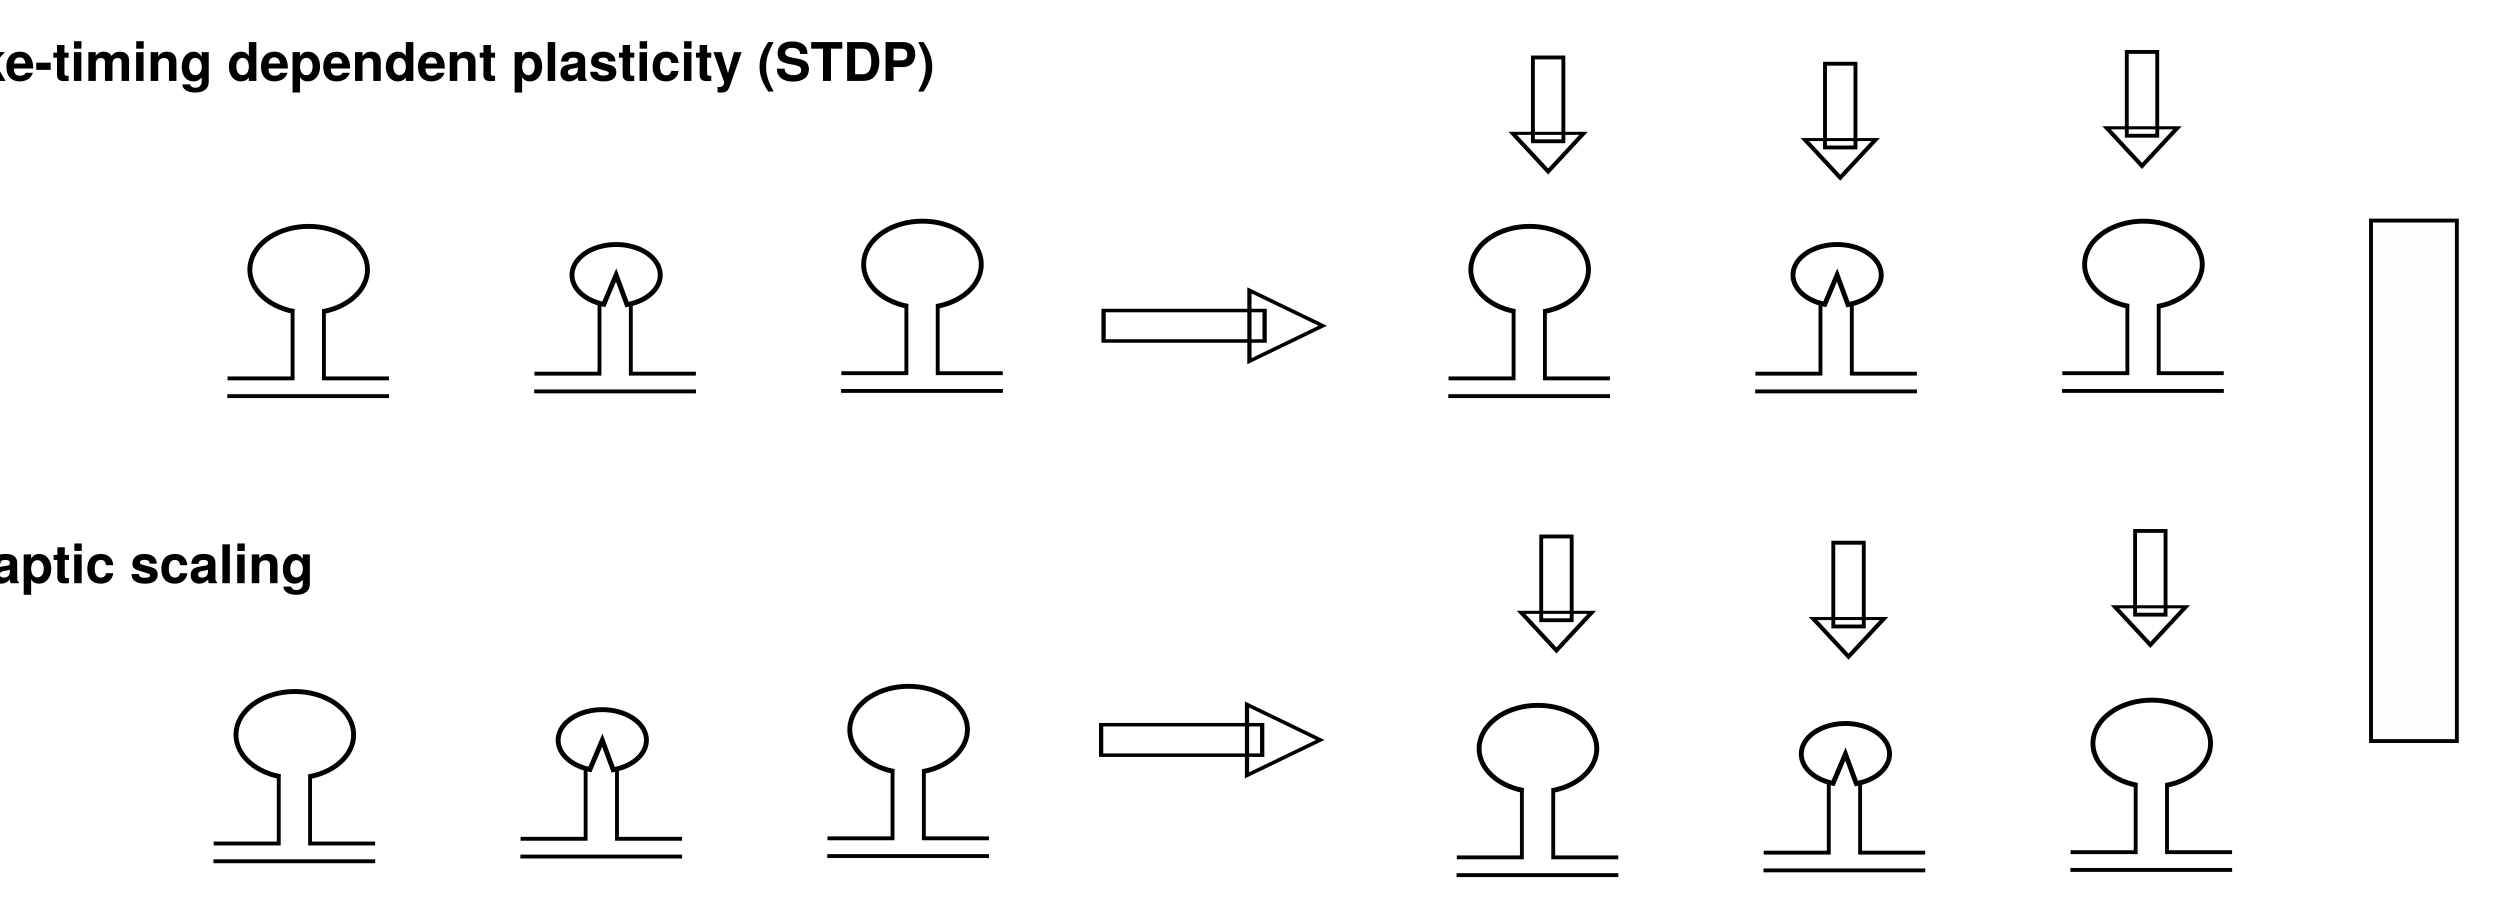
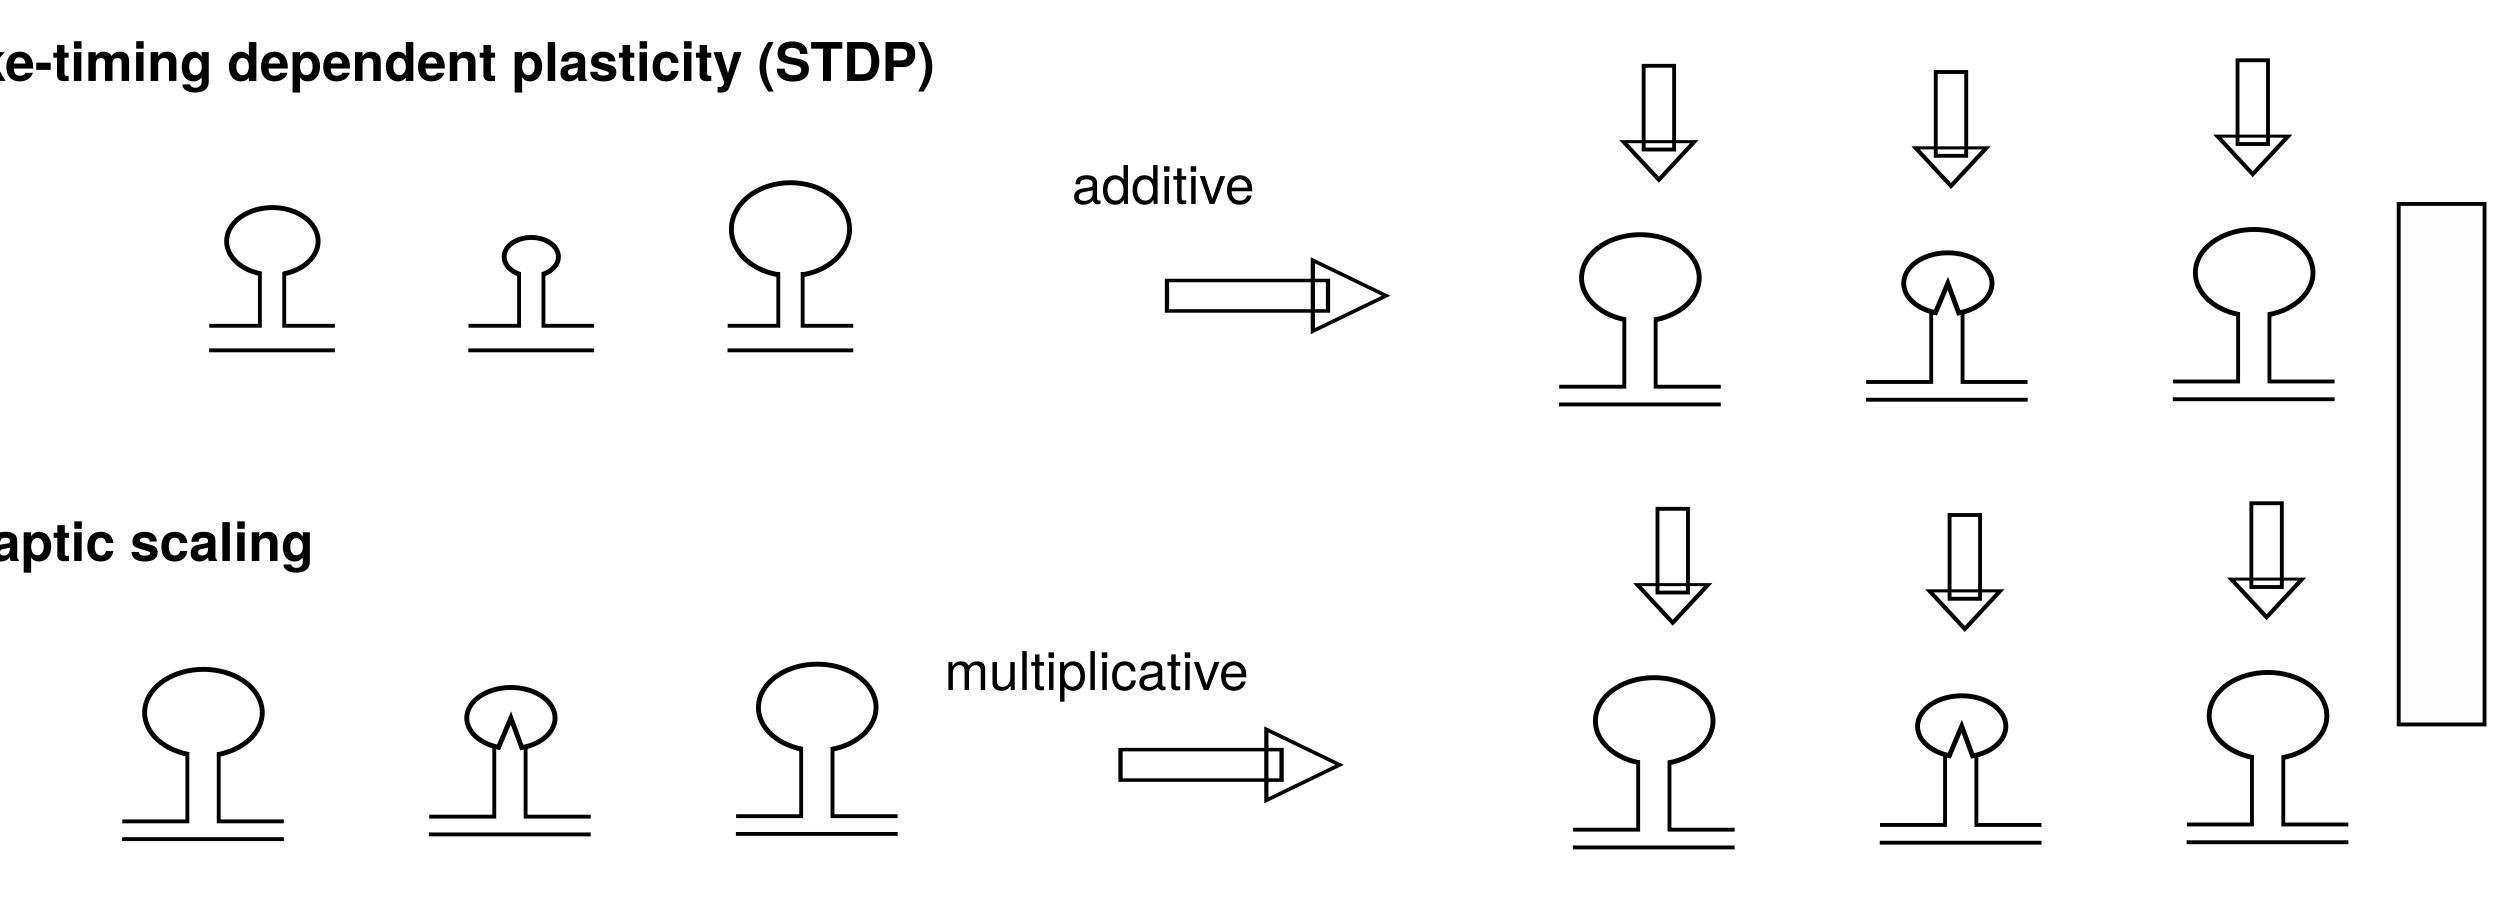
<svg xmlns="http://www.w3.org/2000/svg" width="182.024mm" height="66.858mm" viewBox="0 0 644.966 236.9" id="svg2" version="1.1">
  <defs id="defs4" />
  <g id="layer1" transform="translate(52.26362,-16.17087)">
-     <g id="g4227" transform="translate(-43.56782,0.7142857)">
-       <path d="M 67.182,95.831 A 15.179,11.161 0 0 1 55.871,83.627 15.179,11.161 0 0 1 70.931,73.856 15.179,11.161 0 0 1 85.992,83.627 15.179,11.161 0 0 1 74.68,95.831" id="path4165" style="fill:none;fill-opacity:1;stroke:#000000;stroke-width:1.266;stroke-miterlimit:4;stroke-dasharray:none;stroke-opacity:1" />
-       <path id="path4169" d="m 50,113.076 16.786,0 0,-17.857" style="fill:none;fill-rule:evenodd;stroke:#000000;stroke-width:1px;stroke-linecap:butt;stroke-linejoin:miter;stroke-opacity:1" />
-       <path style="fill:none;fill-rule:evenodd;stroke:#000000;stroke-width:1px;stroke-linecap:butt;stroke-linejoin:miter;stroke-opacity:1" d="m 91.656,113.076 -16.786,0 0,-17.857" id="path4171" />
-       <path id="path4211" d="m 49.939,117.655 41.732,0" style="fill:none;fill-rule:evenodd;stroke:#000000;stroke-width:1px;stroke-linecap:butt;stroke-linejoin:miter;stroke-opacity:1" />
+     <g id="g6609" transform="matrix(0.7774914,0,0,0.7774914,15.05505,16.19031)">
+       <path d="M 0.043,90.831 A 15.179,11.161 0 0 1 -11.269,78.627 15.179,11.161 0 0 1 3.792,68.856 15.179,11.161 0 0 1 18.852,78.627 15.179,11.161 0 0 1 7.541,90.831" id="path4165" style="fill:none;fill-opacity:1;stroke:#000000;stroke-width:1.628;stroke-miterlimit:4;stroke-dasharray:none;stroke-opacity:1" />
+       <path id="path4169" d="m -17.139,108.076 16.786,0 0,-17.857" style="fill:none;fill-rule:evenodd;stroke:#000000;stroke-width:1.286px;stroke-linecap:butt;stroke-linejoin:miter;stroke-opacity:1" />
+       <path style="fill:none;fill-rule:evenodd;stroke:#000000;stroke-width:1.286px;stroke-linecap:butt;stroke-linejoin:miter;stroke-opacity:1" d="m 24.516,108.076 -16.786,0 0,-17.857" id="path4171" />
+       <path id="path4211" d="m -17.2,116.227 41.732,0" style="fill:none;fill-rule:evenodd;stroke:#000000;stroke-width:1.286px;stroke-linecap:butt;stroke-linejoin:miter;stroke-opacity:1" />
    </g>
-     <g id="g6345" transform="translate(-25.50637,-0.5050763)">
-       <path style="fill:none;fill-opacity:1;stroke:#000000;stroke-width:1.266;stroke-miterlimit:4;stroke-dasharray:none;stroke-opacity:1" id="path4213" d="m 129.002,95.196 a 11.39,7.878 0 0 1 -8.069,-8.745 11.39,7.878 0 0 1 11.458,-6.694 11.39,7.878 0 0 1 11.117,6.964 11.39,7.878 0 0 1 -8.5,8.547 l -2.813,-7.634 z" />
-       <path style="fill:none;fill-rule:evenodd;stroke:#000000;stroke-width:1px;stroke-linecap:butt;stroke-linejoin:miter;stroke-opacity:1" d="m 111.114,113.076 16.786,0 0,-17.857" id="path4215" />
-       <path id="path4217" d="m 152.77,113.076 -16.786,0 0,-17.857" style="fill:none;fill-rule:evenodd;stroke:#000000;stroke-width:1px;stroke-linecap:butt;stroke-linejoin:miter;stroke-opacity:1" />
-       <path style="fill:none;fill-rule:evenodd;stroke:#000000;stroke-width:1px;stroke-linecap:butt;stroke-linejoin:miter;stroke-opacity:1" d="m 111.054,117.655 41.732,0" id="path4219" />
-     </g>
-     <g id="g6351" transform="translate(-1.515244,-0.5050763)">
-       <path style="fill:none;fill-opacity:1;stroke:#000000;stroke-width:1.266;stroke-miterlimit:4;stroke-dasharray:none;stroke-opacity:1" id="path4241" d="m 183.481,95.709 a 15.179,11.161 0 0 1 -11.311,-12.204 15.179,11.161 0 0 1 15.061,-9.772 15.179,11.161 0 0 1 15.061,9.772 15.179,11.161 0 0 1 -11.311,12.204" />
-       <path style="fill:none;fill-rule:evenodd;stroke:#000000;stroke-width:1px;stroke-linecap:butt;stroke-linejoin:miter;stroke-opacity:1" d="m 166.299,112.954 16.786,0 0,-17.857" id="path4243" />
-       <path id="path4245" d="m 207.954,112.954 -16.786,0 0,-17.857" style="fill:none;fill-rule:evenodd;stroke:#000000;stroke-width:1px;stroke-linecap:butt;stroke-linejoin:miter;stroke-opacity:1" />
-       <path style="fill:none;fill-rule:evenodd;stroke:#000000;stroke-width:1px;stroke-linecap:butt;stroke-linejoin:miter;stroke-opacity:1" d="m 166.238,117.533 41.732,0" id="path4247" />
-     </g>
-     <g id="g6265" transform="matrix(0.6221056,0,0,0.5117354,108.6747,25.62867)" style="stroke-width:1.772;stroke-miterlimit:4;stroke-dasharray:none">
+     <g id="g6265" transform="matrix(0.6221056,0,0,0.5117354,125.0315,17.87921)" style="stroke-width:1.772;stroke-miterlimit:4;stroke-dasharray:none">
      <path transform="matrix(0.9449459,0,0,0.9616627,16.42903,5.072466)" d="m 289.312,146.285 -32.147,18.56 0,-37.121 z" id="path6259" style="opacity:1;fill:none;fill-opacity:1;stroke:#000000;stroke-width:1.859;stroke-linecap:square;stroke-miterlimit:4;stroke-dasharray:none;stroke-opacity:1" />
      <rect y="138.071" x="198.952" height="15.357" width="66.786" id="rect6263" style="opacity:1;fill:none;fill-opacity:1;stroke:#000000;stroke-width:1.772;stroke-linecap:square;stroke-miterlimit:4;stroke-dasharray:none;stroke-opacity:1" />
    </g>
-     <g style="stroke-width:1.772;stroke-miterlimit:4;stroke-dasharray:none" transform="matrix(0.6221056,0,0,0.5117354,108.0471,132.48)" id="g6269">
+     <g style="stroke-width:1.772;stroke-miterlimit:4;stroke-dasharray:none" transform="matrix(0.6221056,0,0,0.5117354,113.0471,138.9086)" id="g6269">
      <path style="opacity:1;fill:none;fill-opacity:1;stroke:#000000;stroke-width:1.859;stroke-linecap:square;stroke-miterlimit:4;stroke-dasharray:none;stroke-opacity:1" id="path6271" d="m 289.312,146.285 -32.147,18.56 0,-37.121 z" transform="matrix(0.9449459,0,0,0.9616627,16.42903,5.072466)" />
      <rect style="opacity:1;fill:none;fill-opacity:1;stroke:#000000;stroke-width:1.772;stroke-linecap:square;stroke-miterlimit:4;stroke-dasharray:none;stroke-opacity:1" id="rect6273" width="66.786" height="15.357" x="198.952" y="138.071" />
    </g>
-     <g id="g6283" transform="translate(22.85714,-4.285715)">
+     <g id="g6283" transform="translate(51.42857,-2.142857)">
      <path style="opacity:1;fill:none;fill-opacity:1;stroke:#000000;stroke-width:2.578;stroke-linecap:square;stroke-miterlimit:4;stroke-dasharray:none;stroke-opacity:1" id="path6277" d="m 289.312,146.285 -32.147,18.56 0,-37.121 z" transform="matrix(0,0.3057239,-0.4921169,0,396.2677,-23.76451)" />
      <rect transform="matrix(0,1,-1,0,0,0)" style="opacity:1;fill:none;fill-opacity:1;stroke:#000000;stroke-width:1;stroke-linecap:square;stroke-miterlimit:4;stroke-dasharray:none;stroke-opacity:1" id="rect6279" width="21.608" height="7.859" x="35.288" y="-328.208" />
    </g>
-     <g id="g6287" transform="translate(98.21429,-2.678572)">
+     <g id="g6287" transform="translate(126.7857,-0.5357145)">
      <path transform="matrix(0,0.3057239,-0.4921169,0,396.2677,-23.76451)" d="m 289.312,146.285 -32.147,18.56 0,-37.121 z" id="path6289" style="opacity:1;fill:none;fill-opacity:1;stroke:#000000;stroke-width:2.578;stroke-linecap:square;stroke-miterlimit:4;stroke-dasharray:none;stroke-opacity:1" />
      <rect y="-328.208" x="35.288" height="7.859" width="21.608" id="rect6291" style="opacity:1;fill:none;fill-opacity:1;stroke:#000000;stroke-width:1;stroke-linecap:square;stroke-miterlimit:4;stroke-dasharray:none;stroke-opacity:1" transform="matrix(0,1,-1,0,0,0)" />
    </g>
-     <g transform="translate(176.0714,-5.714286)" id="g6293">
+     <g transform="translate(204.6429,-3.571429)" id="g6293">
      <path style="opacity:1;fill:none;fill-opacity:1;stroke:#000000;stroke-width:2.578;stroke-linecap:square;stroke-miterlimit:4;stroke-dasharray:none;stroke-opacity:1" id="path6295" d="m 289.312,146.285 -32.147,18.56 0,-37.121 z" transform="matrix(0,0.3057239,-0.4921169,0,396.2677,-23.76451)" />
      <rect transform="matrix(0,1,-1,0,0,0)" style="opacity:1;fill:none;fill-opacity:1;stroke:#000000;stroke-width:1;stroke-linecap:square;stroke-miterlimit:4;stroke-dasharray:none;stroke-opacity:1" id="rect6297" width="21.608" height="7.859" x="35.288" y="-328.208" />
    </g>
-     <text xml:space="preserve" style="font-style:normal;font-weight:normal;font-size:40px;line-height:125%;font-family:sans-serif;letter-spacing:0px;word-spacing:0px;fill:#000000;fill-opacity:1;stroke:none;stroke-width:1px;stroke-linecap:butt;stroke-linejoin:miter;stroke-opacity:1" x="1.175" y="166.625" id="text6317">
-       <tspan x="1.175" y="166.625" id="tspan6321" style="font-style:normal;font-variant:normal;font-weight:bold;font-stretch:normal;font-size:13.75px;font-family:'TeX Gyre Heros';-inkscape-font-specification:'TeX Gyre Heros';text-align:center;text-anchor:middle">synaptic scaling</tspan>
+     <text xml:space="preserve" style="font-style:normal;font-weight:normal;font-size:40px;line-height:125%;font-family:sans-serif;letter-spacing:0px;word-spacing:0px;fill:#000000;fill-opacity:1;stroke:none;stroke-width:1px;stroke-linecap:butt;stroke-linejoin:miter;stroke-opacity:1" x="1.175" y="160.911" id="text6317">
+       <tspan x="1.175" y="160.911" id="tspan6321" style="font-style:normal;font-variant:normal;font-weight:bold;font-stretch:normal;font-size:13.75px;font-family:'TeX Gyre Heros';-inkscape-font-specification:'TeX Gyre Heros';text-align:center;text-anchor:middle">synaptic scaling</tspan>
    </text>
    <text id="text6325" y="37.045" x="81.338" style="font-style:normal;font-weight:normal;font-size:40px;line-height:125%;font-family:sans-serif;letter-spacing:0px;word-spacing:0px;fill:#000000;fill-opacity:1;stroke:none;stroke-width:1px;stroke-linecap:butt;stroke-linejoin:miter;stroke-opacity:1" xml:space="preserve">
      <tspan style="font-style:normal;font-variant:normal;font-weight:bold;font-stretch:normal;font-size:13.75px;font-family:'TeX Gyre Heros';-inkscape-font-specification:'TeX Gyre Heros';text-align:center;text-anchor:middle" id="tspan6327" y="37.045" x="81.338">spike-timing dependent plasticity (STDP)</tspan>
    </text>
-     <g transform="translate(-47.13925,120.7143)" id="g6437">
+     <g transform="translate(-70.71068,115)" id="g6437">
      <path style="fill:none;fill-opacity:1;stroke:#000000;stroke-width:1.266;stroke-miterlimit:4;stroke-dasharray:none;stroke-opacity:1" id="path6439" d="M 67.182,95.831 A 15.179,11.161 0 0 1 55.871,83.627 15.179,11.161 0 0 1 70.931,73.856 15.179,11.161 0 0 1 85.992,83.627 15.179,11.161 0 0 1 74.68,95.831" />
      <path style="fill:none;fill-rule:evenodd;stroke:#000000;stroke-width:1px;stroke-linecap:butt;stroke-linejoin:miter;stroke-opacity:1" d="m 50,113.076 16.786,0 0,-17.857" id="path6441" />
      <path id="path6443" d="m 91.656,113.076 -16.786,0 0,-17.857" style="fill:none;fill-rule:evenodd;stroke:#000000;stroke-width:1px;stroke-linecap:butt;stroke-linejoin:miter;stroke-opacity:1" />
      <path style="fill:none;fill-rule:evenodd;stroke:#000000;stroke-width:1px;stroke-linecap:butt;stroke-linejoin:miter;stroke-opacity:1" d="m 49.939,117.655 41.732,0" id="path6445" />
    </g>
-     <g transform="translate(-29.0778,119.4949)" id="g6447">
+     <g transform="translate(-52.64923,113.7806)" id="g6447">
      <path d="m 129.002,95.196 a 11.39,7.878 0 0 1 -8.069,-8.745 11.39,7.878 0 0 1 11.458,-6.694 11.39,7.878 0 0 1 11.117,6.964 11.39,7.878 0 0 1 -8.5,8.547 l -2.813,-7.634 z" id="path6449" style="fill:none;fill-opacity:1;stroke:#000000;stroke-width:1.266;stroke-miterlimit:4;stroke-dasharray:none;stroke-opacity:1" />
      <path id="path6451" d="m 111.114,113.076 16.786,0 0,-17.857" style="fill:none;fill-rule:evenodd;stroke:#000000;stroke-width:1px;stroke-linecap:butt;stroke-linejoin:miter;stroke-opacity:1" />
      <path style="fill:none;fill-rule:evenodd;stroke:#000000;stroke-width:1px;stroke-linecap:butt;stroke-linejoin:miter;stroke-opacity:1" d="m 152.77,113.076 -16.786,0 0,-17.857" id="path6453" />
      <path id="path6455" d="m 111.054,117.655 41.732,0" style="fill:none;fill-rule:evenodd;stroke:#000000;stroke-width:1px;stroke-linecap:butt;stroke-linejoin:miter;stroke-opacity:1" />
    </g>
-     <g transform="translate(-5.086672,119.4949)" id="g6457">
+     <g transform="translate(-28.6581,113.7806)" id="g6457">
      <path d="m 183.481,95.709 a 15.179,11.161 0 0 1 -11.311,-12.204 15.179,11.161 0 0 1 15.061,-9.772 15.179,11.161 0 0 1 15.061,9.772 15.179,11.161 0 0 1 -11.311,12.204" id="path6459" style="fill:none;fill-opacity:1;stroke:#000000;stroke-width:1.266;stroke-miterlimit:4;stroke-dasharray:none;stroke-opacity:1" />
      <path id="path6461" d="m 166.299,112.954 16.786,0 0,-17.857" style="fill:none;fill-rule:evenodd;stroke:#000000;stroke-width:1px;stroke-linecap:butt;stroke-linejoin:miter;stroke-opacity:1" />
      <path style="fill:none;fill-rule:evenodd;stroke:#000000;stroke-width:1px;stroke-linecap:butt;stroke-linejoin:miter;stroke-opacity:1" d="m 207.954,112.954 -16.786,0 0,-17.857" id="path6463" />
      <path id="path6465" d="m 166.238,117.533 41.732,0" style="fill:none;fill-rule:evenodd;stroke:#000000;stroke-width:1px;stroke-linecap:butt;stroke-linejoin:miter;stroke-opacity:1" />
    </g>
-     <g transform="translate(271.4322,0.7142857)" id="g6497">
+     <g transform="translate(300.0036,2.857143)" id="g6497">
      <path style="fill:none;fill-opacity:1;stroke:#000000;stroke-width:1.266;stroke-miterlimit:4;stroke-dasharray:none;stroke-opacity:1" id="path6499" d="M 67.182,95.831 A 15.179,11.161 0 0 1 55.871,83.627 15.179,11.161 0 0 1 70.931,73.856 15.179,11.161 0 0 1 85.992,83.627 15.179,11.161 0 0 1 74.68,95.831" />
      <path style="fill:none;fill-rule:evenodd;stroke:#000000;stroke-width:1px;stroke-linecap:butt;stroke-linejoin:miter;stroke-opacity:1" d="m 50,113.076 16.786,0 0,-17.857" id="path6501" />
      <path id="path6503" d="m 91.656,113.076 -16.786,0 0,-17.857" style="fill:none;fill-rule:evenodd;stroke:#000000;stroke-width:1px;stroke-linecap:butt;stroke-linejoin:miter;stroke-opacity:1" />
      <path style="fill:none;fill-rule:evenodd;stroke:#000000;stroke-width:1px;stroke-linecap:butt;stroke-linejoin:miter;stroke-opacity:1" d="m 49.939,117.655 41.732,0" id="path6505" />
    </g>
-     <g transform="translate(289.4936,-0.5050763)" id="g6507">
+     <g transform="translate(318.0651,1.637781)" id="g6507">
      <path d="m 129.002,95.196 a 11.39,7.878 0 0 1 -8.069,-8.745 11.39,7.878 0 0 1 11.458,-6.694 11.39,7.878 0 0 1 11.117,6.964 11.39,7.878 0 0 1 -8.5,8.547 l -2.813,-7.634 z" id="path6509" style="fill:none;fill-opacity:1;stroke:#000000;stroke-width:1.266;stroke-miterlimit:4;stroke-dasharray:none;stroke-opacity:1" />
      <path id="path6511" d="m 111.114,113.076 16.786,0 0,-17.857" style="fill:none;fill-rule:evenodd;stroke:#000000;stroke-width:1px;stroke-linecap:butt;stroke-linejoin:miter;stroke-opacity:1" />
      <path style="fill:none;fill-rule:evenodd;stroke:#000000;stroke-width:1px;stroke-linecap:butt;stroke-linejoin:miter;stroke-opacity:1" d="m 152.77,113.076 -16.786,0 0,-17.857" id="path6513" />
      <path id="path6515" d="m 111.054,117.655 41.732,0" style="fill:none;fill-rule:evenodd;stroke:#000000;stroke-width:1px;stroke-linecap:butt;stroke-linejoin:miter;stroke-opacity:1" />
    </g>
-     <g transform="translate(313.4848,-0.5050763)" id="g6517">
+     <g transform="translate(342.0562,1.637781)" id="g6517">
      <path d="m 183.481,95.709 a 15.179,11.161 0 0 1 -11.311,-12.204 15.179,11.161 0 0 1 15.061,-9.772 15.179,11.161 0 0 1 15.061,9.772 15.179,11.161 0 0 1 -11.311,12.204" id="path6519" style="fill:none;fill-opacity:1;stroke:#000000;stroke-width:1.266;stroke-miterlimit:4;stroke-dasharray:none;stroke-opacity:1" />
      <path id="path6521" d="m 166.299,112.954 16.786,0 0,-17.857" style="fill:none;fill-rule:evenodd;stroke:#000000;stroke-width:1px;stroke-linecap:butt;stroke-linejoin:miter;stroke-opacity:1" />
      <path style="fill:none;fill-rule:evenodd;stroke:#000000;stroke-width:1px;stroke-linecap:butt;stroke-linejoin:miter;stroke-opacity:1" d="m 207.954,112.954 -16.786,0 0,-17.857" id="path6523" />
      <path id="path6525" d="m 166.238,117.533 41.732,0" style="fill:none;fill-rule:evenodd;stroke:#000000;stroke-width:1px;stroke-linecap:butt;stroke-linejoin:miter;stroke-opacity:1" />
    </g>
-     <g transform="translate(25,119.2857)" id="g6527">
+     <g transform="translate(55,112.1429)" id="g6527">
      <path transform="matrix(0,0.3057239,-0.4921169,0,396.2677,-23.76451)" d="m 289.312,146.285 -32.147,18.56 0,-37.121 z" id="path6529" style="opacity:1;fill:none;fill-opacity:1;stroke:#000000;stroke-width:2.578;stroke-linecap:square;stroke-miterlimit:4;stroke-dasharray:none;stroke-opacity:1" />
      <rect y="-328.208" x="35.288" height="7.859" width="21.608" id="rect6531" style="opacity:1;fill:none;fill-opacity:1;stroke:#000000;stroke-width:1;stroke-linecap:square;stroke-miterlimit:4;stroke-dasharray:none;stroke-opacity:1" transform="matrix(0,1,-1,0,0,0)" />
    </g>
-     <g transform="translate(100.3571,120.8929)" id="g6533">
+     <g transform="translate(130.3571,113.75)" id="g6533">
      <path style="opacity:1;fill:none;fill-opacity:1;stroke:#000000;stroke-width:2.578;stroke-linecap:square;stroke-miterlimit:4;stroke-dasharray:none;stroke-opacity:1" id="path6535" d="m 289.312,146.285 -32.147,18.56 0,-37.121 z" transform="matrix(0,0.3057239,-0.4921169,0,396.2677,-23.76451)" />
      <rect transform="matrix(0,1,-1,0,0,0)" style="opacity:1;fill:none;fill-opacity:1;stroke:#000000;stroke-width:1;stroke-linecap:square;stroke-miterlimit:4;stroke-dasharray:none;stroke-opacity:1" id="rect6537" width="21.608" height="7.859" x="35.288" y="-328.208" />
    </g>
-     <g id="g6539" transform="translate(178.2143,117.8572)">
+     <g id="g6539" transform="translate(208.2143,110.7143)">
      <path transform="matrix(0,0.3057239,-0.4921169,0,396.2677,-23.76451)" d="m 289.312,146.285 -32.147,18.56 0,-37.121 z" id="path6541" style="opacity:1;fill:none;fill-opacity:1;stroke:#000000;stroke-width:2.578;stroke-linecap:square;stroke-miterlimit:4;stroke-dasharray:none;stroke-opacity:1" />
      <rect y="-328.208" x="35.288" height="7.859" width="21.608" id="rect6543" style="opacity:1;fill:none;fill-opacity:1;stroke:#000000;stroke-width:1;stroke-linecap:square;stroke-miterlimit:4;stroke-dasharray:none;stroke-opacity:1" transform="matrix(0,1,-1,0,0,0)" />
    </g>
-     <g id="g6545" transform="translate(273.575,124.2857)">
+     <g id="g6545" transform="translate(303.575,117.1429)">
      <path d="M 67.182,95.831 A 15.179,11.161 0 0 1 55.871,83.627 15.179,11.161 0 0 1 70.931,73.856 15.179,11.161 0 0 1 85.992,83.627 15.179,11.161 0 0 1 74.68,95.831" id="path6547" style="fill:none;fill-opacity:1;stroke:#000000;stroke-width:1.266;stroke-miterlimit:4;stroke-dasharray:none;stroke-opacity:1" />
      <path id="path6549" d="m 50,113.076 16.786,0 0,-17.857" style="fill:none;fill-rule:evenodd;stroke:#000000;stroke-width:1px;stroke-linecap:butt;stroke-linejoin:miter;stroke-opacity:1" />
      <path style="fill:none;fill-rule:evenodd;stroke:#000000;stroke-width:1px;stroke-linecap:butt;stroke-linejoin:miter;stroke-opacity:1" d="m 91.656,113.076 -16.786,0 0,-17.857" id="path6551" />
      <path id="path6553" d="m 49.939,117.655 41.732,0" style="fill:none;fill-rule:evenodd;stroke:#000000;stroke-width:1px;stroke-linecap:butt;stroke-linejoin:miter;stroke-opacity:1" />
    </g>
-     <g id="g6555" transform="translate(291.6365,123.0664)">
+     <g id="g6555" transform="translate(321.6365,115.9235)">
      <path style="fill:none;fill-opacity:1;stroke:#000000;stroke-width:1.266;stroke-miterlimit:4;stroke-dasharray:none;stroke-opacity:1" id="path6557" d="m 129.002,95.196 a 11.39,7.878 0 0 1 -8.069,-8.745 11.39,7.878 0 0 1 11.458,-6.694 11.39,7.878 0 0 1 11.117,6.964 11.39,7.878 0 0 1 -8.5,8.547 l -2.813,-7.634 z" />
      <path style="fill:none;fill-rule:evenodd;stroke:#000000;stroke-width:1px;stroke-linecap:butt;stroke-linejoin:miter;stroke-opacity:1" d="m 111.114,113.076 16.786,0 0,-17.857" id="path6559" />
      <path id="path6561" d="m 152.77,113.076 -16.786,0 0,-17.857" style="fill:none;fill-rule:evenodd;stroke:#000000;stroke-width:1px;stroke-linecap:butt;stroke-linejoin:miter;stroke-opacity:1" />
      <path style="fill:none;fill-rule:evenodd;stroke:#000000;stroke-width:1px;stroke-linecap:butt;stroke-linejoin:miter;stroke-opacity:1" d="m 111.054,117.655 41.732,0" id="path6563" />
    </g>
-     <g id="g6565" transform="translate(315.6276,123.0664)">
+     <g id="g6565" transform="translate(345.6276,115.9235)">
      <path style="fill:none;fill-opacity:1;stroke:#000000;stroke-width:1.266;stroke-miterlimit:4;stroke-dasharray:none;stroke-opacity:1" id="path6567" d="m 183.481,95.709 a 15.179,11.161 0 0 1 -11.311,-12.204 15.179,11.161 0 0 1 15.061,-9.772 15.179,11.161 0 0 1 15.061,9.772 15.179,11.161 0 0 1 -11.311,12.204" />
      <path style="fill:none;fill-rule:evenodd;stroke:#000000;stroke-width:1px;stroke-linecap:butt;stroke-linejoin:miter;stroke-opacity:1" d="m 166.299,112.954 16.786,0 0,-17.857" id="path6569" />
      <path id="path6571" d="m 207.954,112.954 -16.786,0 0,-17.857" style="fill:none;fill-rule:evenodd;stroke:#000000;stroke-width:1px;stroke-linecap:butt;stroke-linejoin:miter;stroke-opacity:1" />
      <path style="fill:none;fill-rule:evenodd;stroke:#000000;stroke-width:1px;stroke-linecap:butt;stroke-linejoin:miter;stroke-opacity:1" d="m 166.238,117.533 41.732,0" id="path6573" />
    </g>
-     <rect style="opacity:1;fill:#000000;fill-opacity:0.007;stroke:#000000;stroke-width:1;stroke-linecap:square;stroke-miterlimit:4;stroke-dasharray:none;stroke-opacity:1" id="rect6575" width="22.143" height="134.286" x="559.429" y="73.071" />
+     <rect style="opacity:1;fill:#000000;fill-opacity:0.007;stroke:#000000;stroke-width:1;stroke-linecap:square;stroke-miterlimit:4;stroke-dasharray:none;stroke-opacity:1" id="rect6575" width="22.143" height="134.286" x="566.572" y="68.785" />
+     <text xml:space="preserve" style="font-style:normal;font-weight:normal;font-size:40px;line-height:125%;font-family:sans-serif;letter-spacing:0px;word-spacing:0px;fill:#000000;fill-opacity:1;stroke:none;stroke-width:1px;stroke-linecap:butt;stroke-linejoin:miter;stroke-opacity:1" x="273.828" y="68.79" id="text6583">
+       <tspan x="273.828" y="68.79" id="tspan6585" style="font-style:normal;font-variant:normal;font-weight:normal;font-stretch:normal;font-size:13.75px;font-family:'TeX Gyre Heros';-inkscape-font-specification:'TeX Gyre Heros';text-align:center;text-anchor:middle">additive</tspan>
+     </text>
+     <text id="text6587" y="194.187" x="267.052" style="font-style:normal;font-weight:normal;font-size:40px;line-height:125%;font-family:sans-serif;letter-spacing:0px;word-spacing:0px;fill:#000000;fill-opacity:1;stroke:none;stroke-width:1px;stroke-linecap:butt;stroke-linejoin:miter;stroke-opacity:1" xml:space="preserve">
+       <tspan style="font-style:normal;font-variant:normal;font-weight:normal;font-stretch:normal;font-size:13.75px;font-family:'TeX Gyre Heros';-inkscape-font-specification:'TeX Gyre Heros';text-align:center;text-anchor:middle" id="tspan6589" y="194.187" x="267.052">multiplicative</tspan>
+       <tspan style="font-style:normal;font-variant:normal;font-weight:normal;font-stretch:normal;font-size:13.75px;font-family:'TeX Gyre Heros';-inkscape-font-specification:'TeX Gyre Heros';text-align:center;text-anchor:middle" y="211.375" x="267.052" id="tspan6591" />
+     </text>
+     <path d="m 81.776,86.938 a 7,5 0 0 1 -3.801,-5.638 7,5 0 0 1 6.881,-3.873 7,5 0 0 1 6.785,3.958 7,5 0 0 1 -3.938,5.59" id="path6617" style="fill:none;fill-opacity:1;stroke:#000000;stroke-width:1.266;stroke-miterlimit:4;stroke-dasharray:none;stroke-opacity:1" />
+     <g id="g6639">
+       <path style="fill:none;fill-rule:evenodd;stroke:#000000;stroke-width:1px;stroke-linecap:butt;stroke-linejoin:miter;stroke-opacity:1" d="m 68.602,100.219 13.051,0 0,-13.884" id="path6619" />
+       <path id="path6621" d="m 100.989,100.219 -13.051,0 0,-13.884" style="fill:none;fill-rule:evenodd;stroke:#000000;stroke-width:1px;stroke-linecap:butt;stroke-linejoin:miter;stroke-opacity:1" />
+     </g>
+     <path id="path6623" d="m 68.555,106.556 32.446,0" style="fill:none;fill-rule:evenodd;stroke:#000000;stroke-width:1px;stroke-linecap:butt;stroke-linejoin:miter;stroke-opacity:1" />
+     <path d="m 148.263,87.006 a 15.25,12 0 0 1 -11.749,-13.045 15.25,12 0 0 1 15.153,-10.652 15.25,12 0 0 1 15.153,10.652 15.25,12 0 0 1 -11.749,13.045" id="path6627" style="fill:none;fill-opacity:1;stroke:#000000;stroke-width:1.266;stroke-miterlimit:4;stroke-dasharray:none;stroke-opacity:1" />
+     <g id="g6647">
+       <path style="fill:none;fill-rule:evenodd;stroke:#000000;stroke-width:1px;stroke-linecap:butt;stroke-linejoin:miter;stroke-opacity:1" d="m 135.474,100.219 13.051,0 0,-13.884" id="path6629" />
+       <path id="path6631" d="m 167.861,100.219 -13.051,0 0,-13.884" style="fill:none;fill-rule:evenodd;stroke:#000000;stroke-width:1px;stroke-linecap:butt;stroke-linejoin:miter;stroke-opacity:1" />
+     </g>
+     <path id="path6633" d="m 135.427,106.556 32.446,0" style="fill:none;fill-rule:evenodd;stroke:#000000;stroke-width:1px;stroke-linecap:butt;stroke-linejoin:miter;stroke-opacity:1" />
  </g>
</svg>
